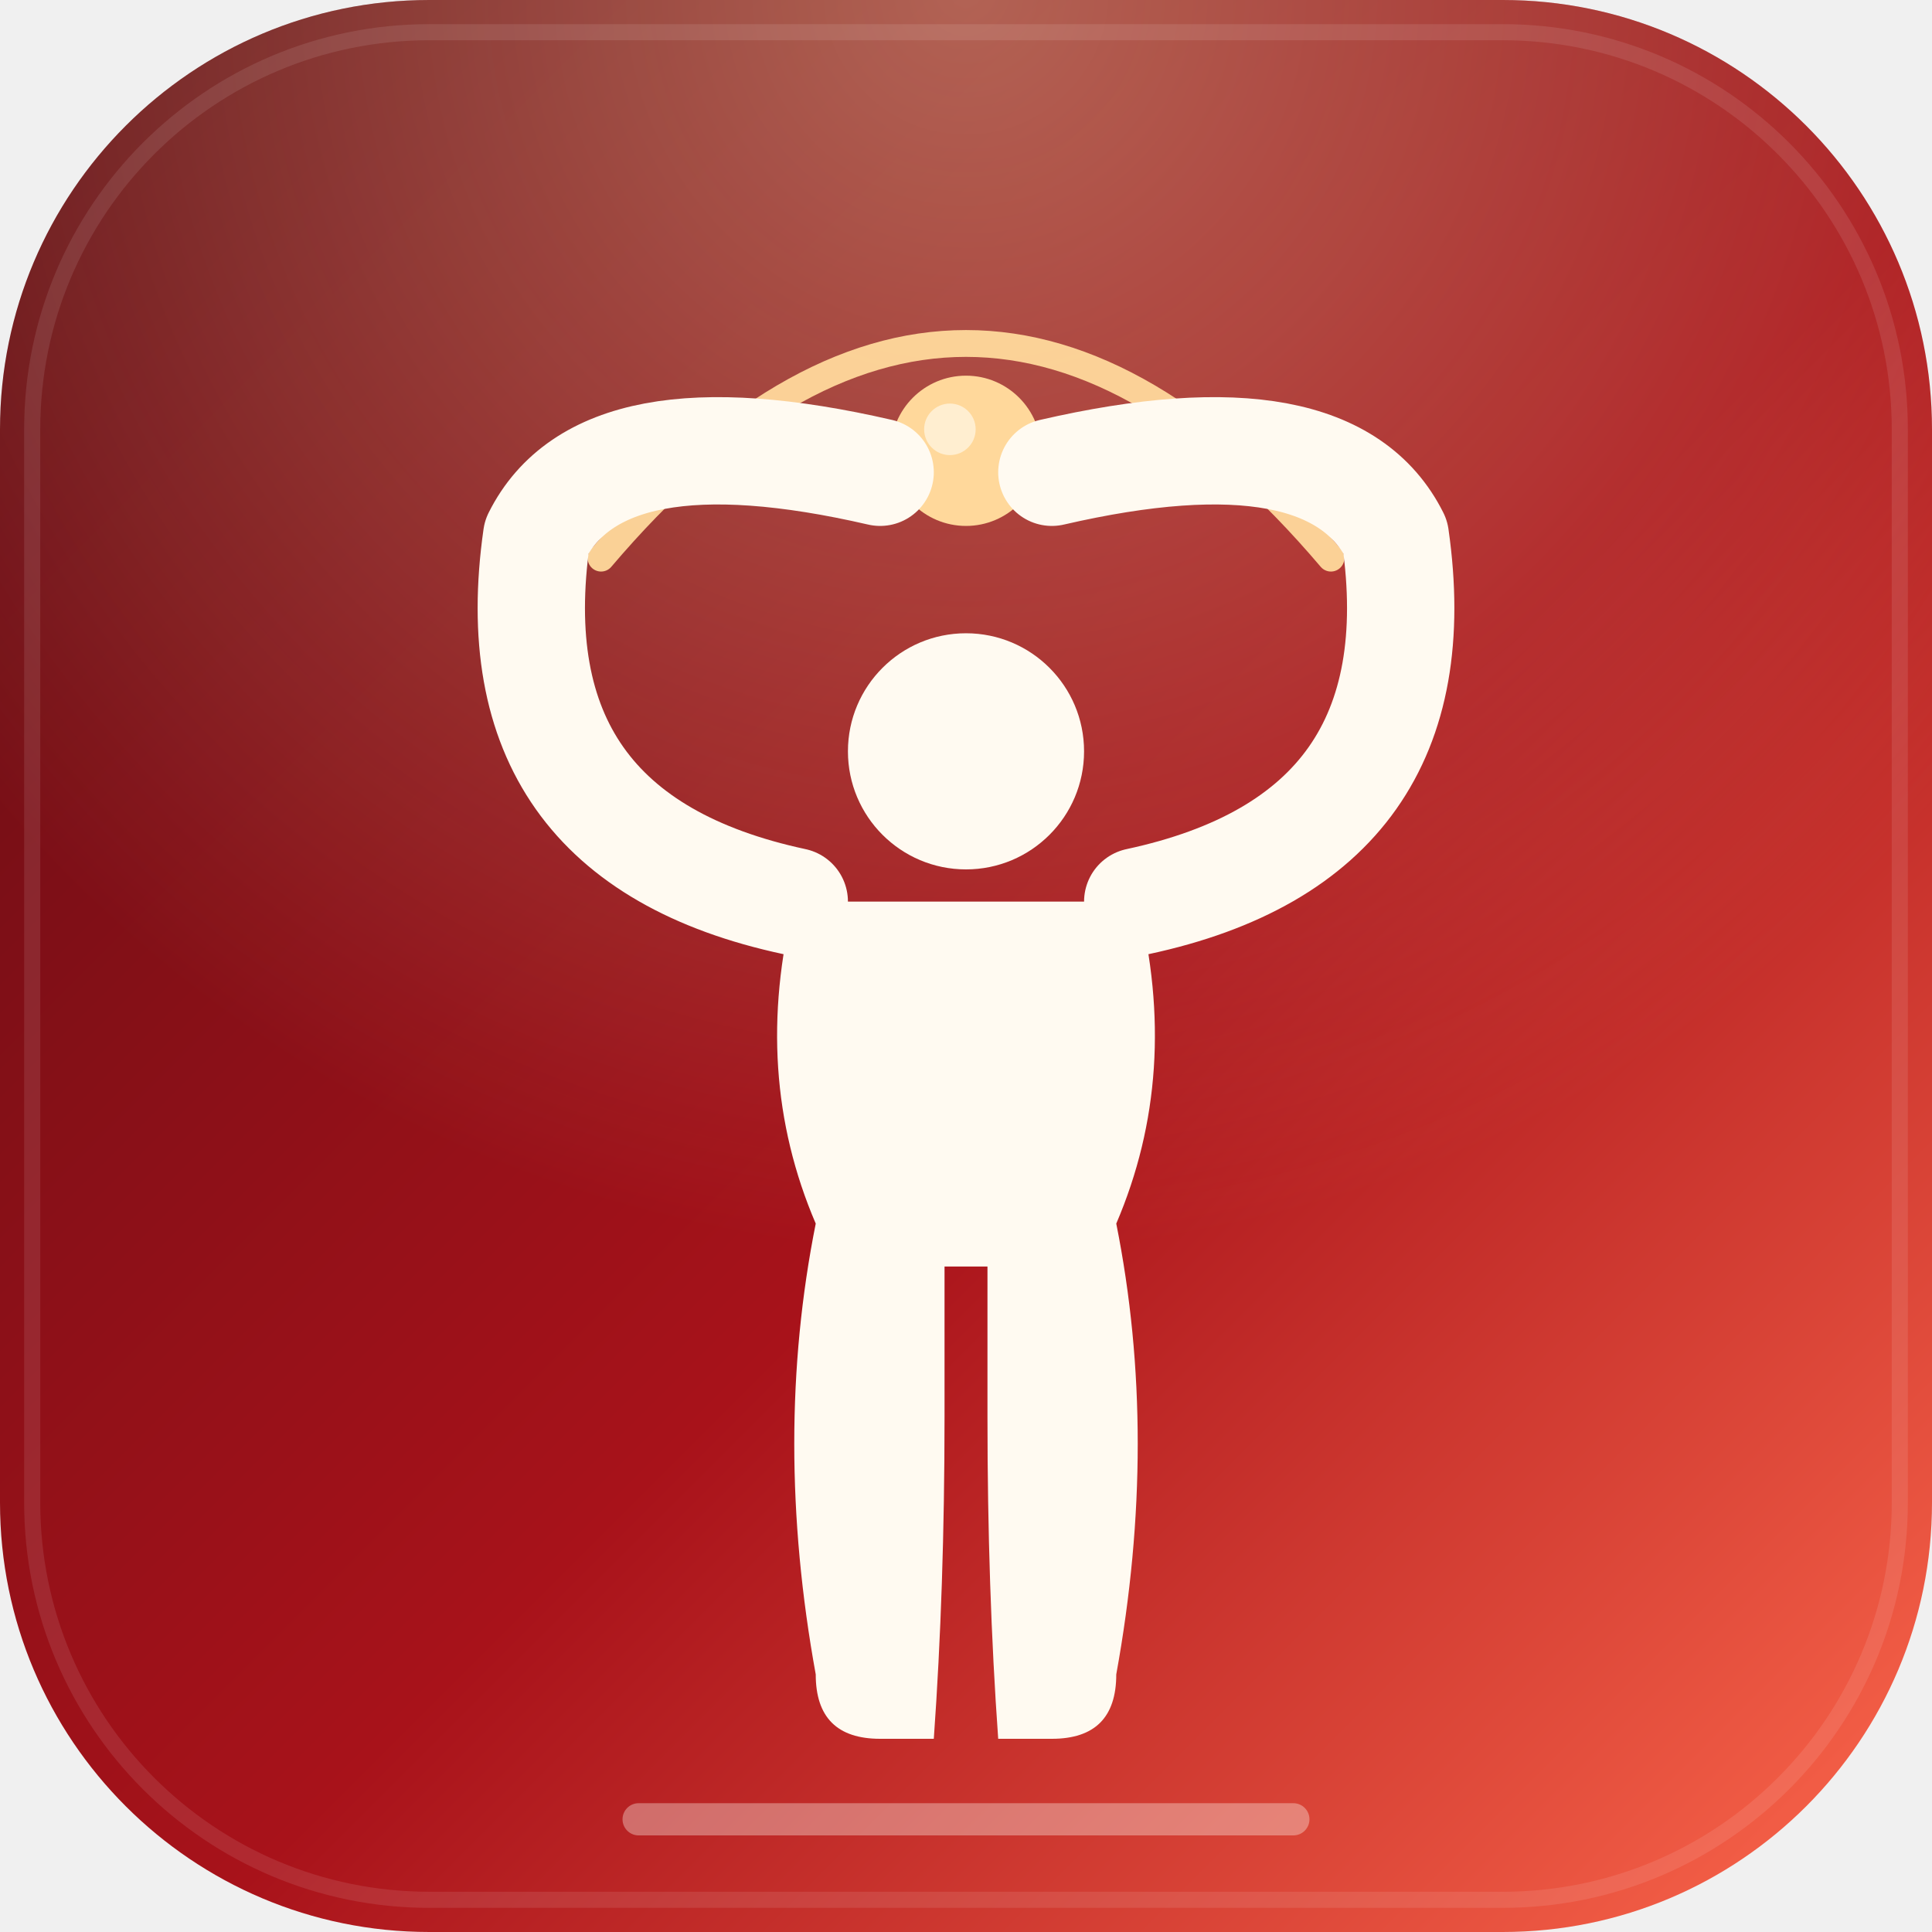
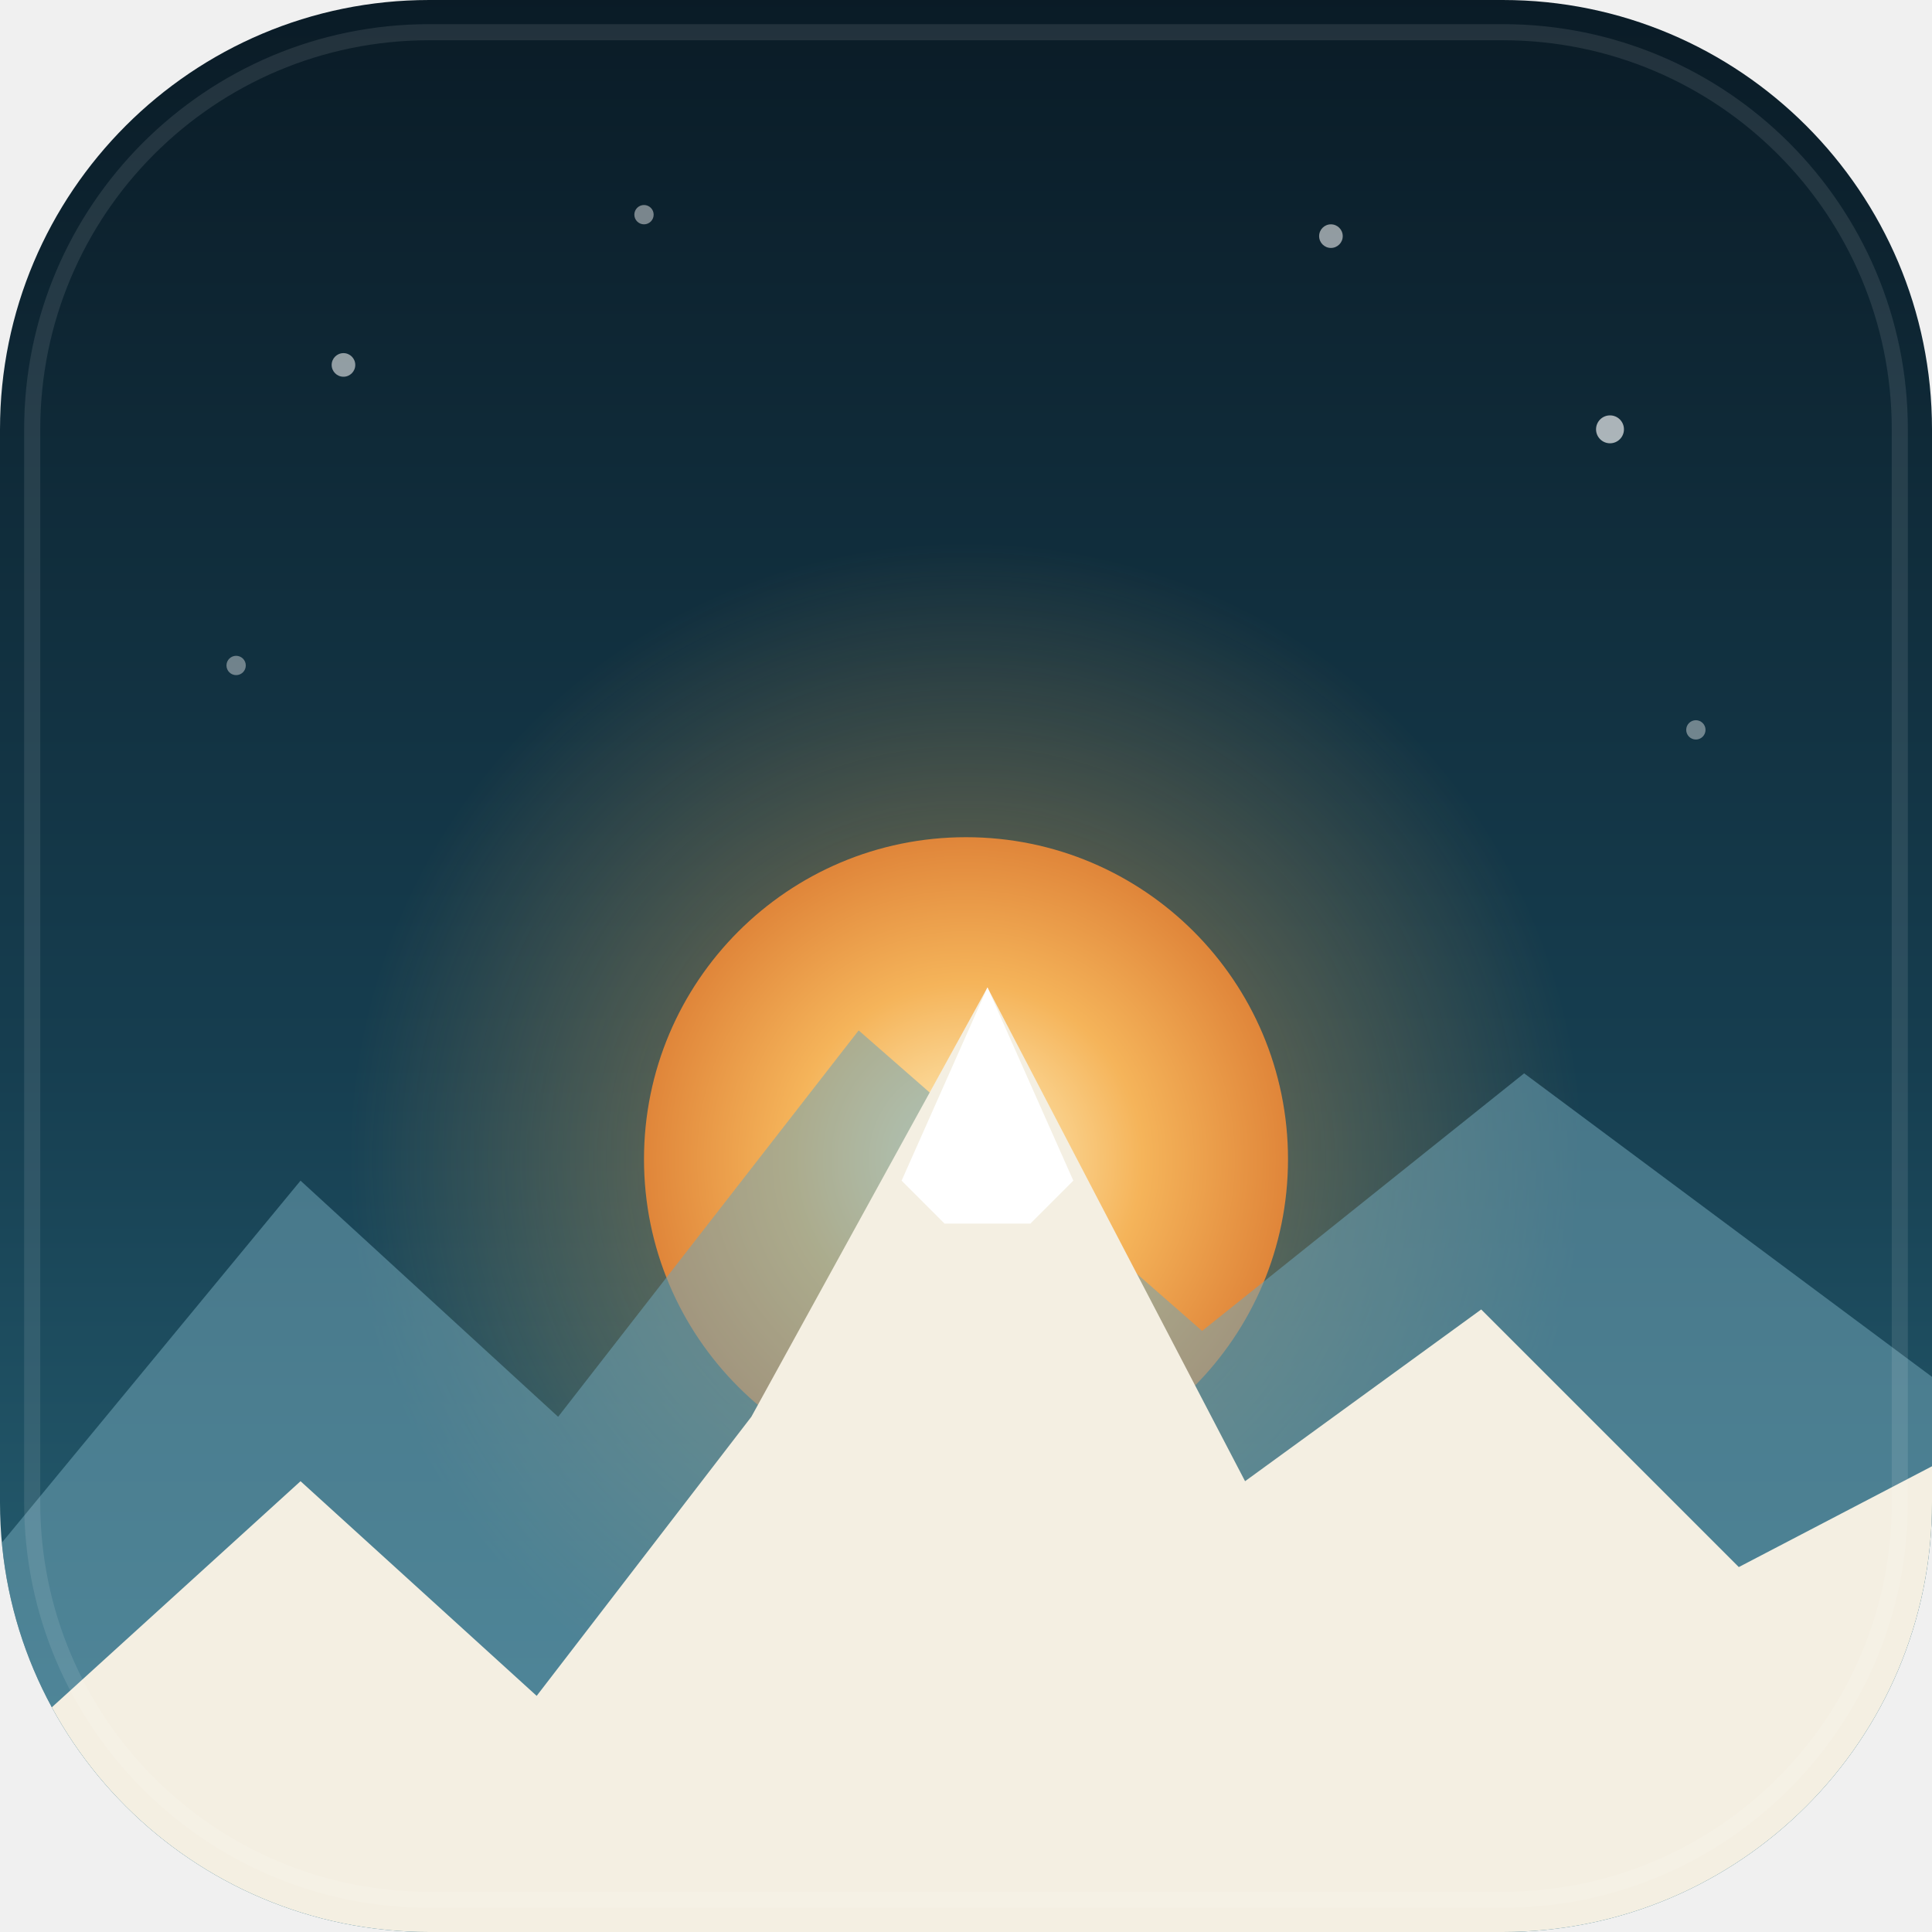
<svg xmlns="http://www.w3.org/2000/svg" width="180" height="180" viewBox="0 0 180 180" fill="none">
  <defs>
-     <linearGradient id="wbm-bg" x1="0%" y1="0%" x2="100%" y2="100%">
-       <stop offset="0%" stop-color="#5C0D14" />
-       <stop offset="55%" stop-color="#A8121A" />
-       <stop offset="100%" stop-color="#FF6A4D" />
+     <linearGradient id="wbm-sky" x1="0%" y1="0%" x2="0%" y2="100%">
+       <stop offset="0%" stop-color="#0A1B26" />
+       <stop offset="55%" stop-color="#163E50" />
+       <stop offset="100%" stop-color="#2C6B7E" />
    </linearGradient>
-     <radialGradient id="wbm-glow" cx="50%" cy="0%" r="65%">
-       <stop offset="0%" stop-color="#FFE0B0" stop-opacity="0.4" />
-       <stop offset="100%" stop-color="#FFE0B0" stop-opacity="0" />
+     <radialGradient id="wbm-sun" cx="50%" cy="50%" r="50%">
+       <stop offset="0%" stop-color="#FFF1C2" />
+       <stop offset="55%" stop-color="#F5B45A" />
+       <stop offset="100%" stop-color="#E0863A" />
    </radialGradient>
+     <radialGradient id="wbm-sunglow" cx="50%" cy="50%" r="50%">
+       <stop offset="0%" stop-color="#F5B45A" stop-opacity="0.55" />
+       <stop offset="100%" stop-color="#F5B45A" stop-opacity="0" />
+     </radialGradient>
+     <clipPath id="wbm-clip">
+       <rect width="180" height="180" rx="40" />
+     </clipPath>
  </defs>
-   <rect width="180" height="180" rx="40" fill="url(#wbm-bg)" />
-   <rect width="180" height="180" rx="40" fill="url(#wbm-glow)" />
+   <rect width="180" height="180" rx="40" fill="url(#wbm-sky)" />
+   <g clip-path="url(#wbm-clip)">
+     <circle cx="32" cy="34" r="1.1" fill="#FFFFFF" opacity="0.55" />
+     <circle cx="60" cy="20" r="0.9" fill="#FFFFFF" opacity="0.45" />
+     <circle cx="124" cy="22" r="1.1" fill="#FFFFFF" opacity="0.55" />
+     <circle cx="150" cy="40" r="1.3" fill="#FFFFFF" opacity="0.65" />
+     <circle cx="158" cy="68" r="0.9" fill="#FFFFFF" opacity="0.4" />
+     <circle cx="22" cy="62" r="0.9" fill="#FFFFFF" opacity="0.4" />
+     <circle cx="90" cy="108" r="58" fill="url(#wbm-sunglow)" />
+     <circle cx="90" cy="108" r="30" fill="url(#wbm-sun)" />
+     <path d="M -5 150 L 28 110 L 52 132 L 80 96 L 112 124 L 142 100 L 185 132 L 185 185 L -5 185 Z" fill="#6FA4B6" opacity="0.55" />
+     <path d="M -5 168 L 28 138 L 50 158 L 70 132 L 92 92 L 116 138 L 138 122 L 162 146 L 185 134 L 185 185 L -5 185 Z" fill="#F4EFE2" />
+     <path d="M 84 110 L 92 92 L 100 110 L 96 114 L 88 114 Z" fill="#FFFFFF" />
+   </g>
  <rect x="3" y="3" width="174" height="174" rx="37" fill="none" stroke="#FFFFFF" stroke-opacity="0.10" stroke-width="1.5" />
-   <path d="M 56 52 Q 90 12 124 52" fill="none" stroke="#FFD89B" stroke-width="2.5" stroke-linecap="round" opacity="0.95" />
-   <circle cx="90" cy="42" r="7" fill="#FFD89B" />
-   <circle cx="88.5" cy="40" r="2.4" fill="#FFF6E2" opacity="0.75" />
-   <path d="M 74 84 Q 46 78 50 50 Q 56 38 82 44" fill="none" stroke="#FFFAF1" stroke-width="10" stroke-linecap="round" stroke-linejoin="round" />
-   <path d="M 106 84 Q 134 78 130 50 Q 124 38 98 44" fill="none" stroke="#FFFAF1" stroke-width="10" stroke-linecap="round" stroke-linejoin="round" />
-   <circle cx="90" cy="70" r="11" fill="#FFFAF1" />
-   <path d="M 74 84 Q 70 100 76 114 Q 72 134 76 156 Q 76 162 82 162 L 87 162 Q 88 148 88 132 L 88 118 L 92 118 L 92 132 Q 92 148 93 162 L 98 162 Q 104 162 104 156 Q 108 134 104 114 Q 110 100 106 84 Z" fill="#FFFAF1" />
-   <rect x="58" y="168" width="64" height="3" rx="1.5" fill="#FFFAF1" opacity="0.35" />
</svg>
